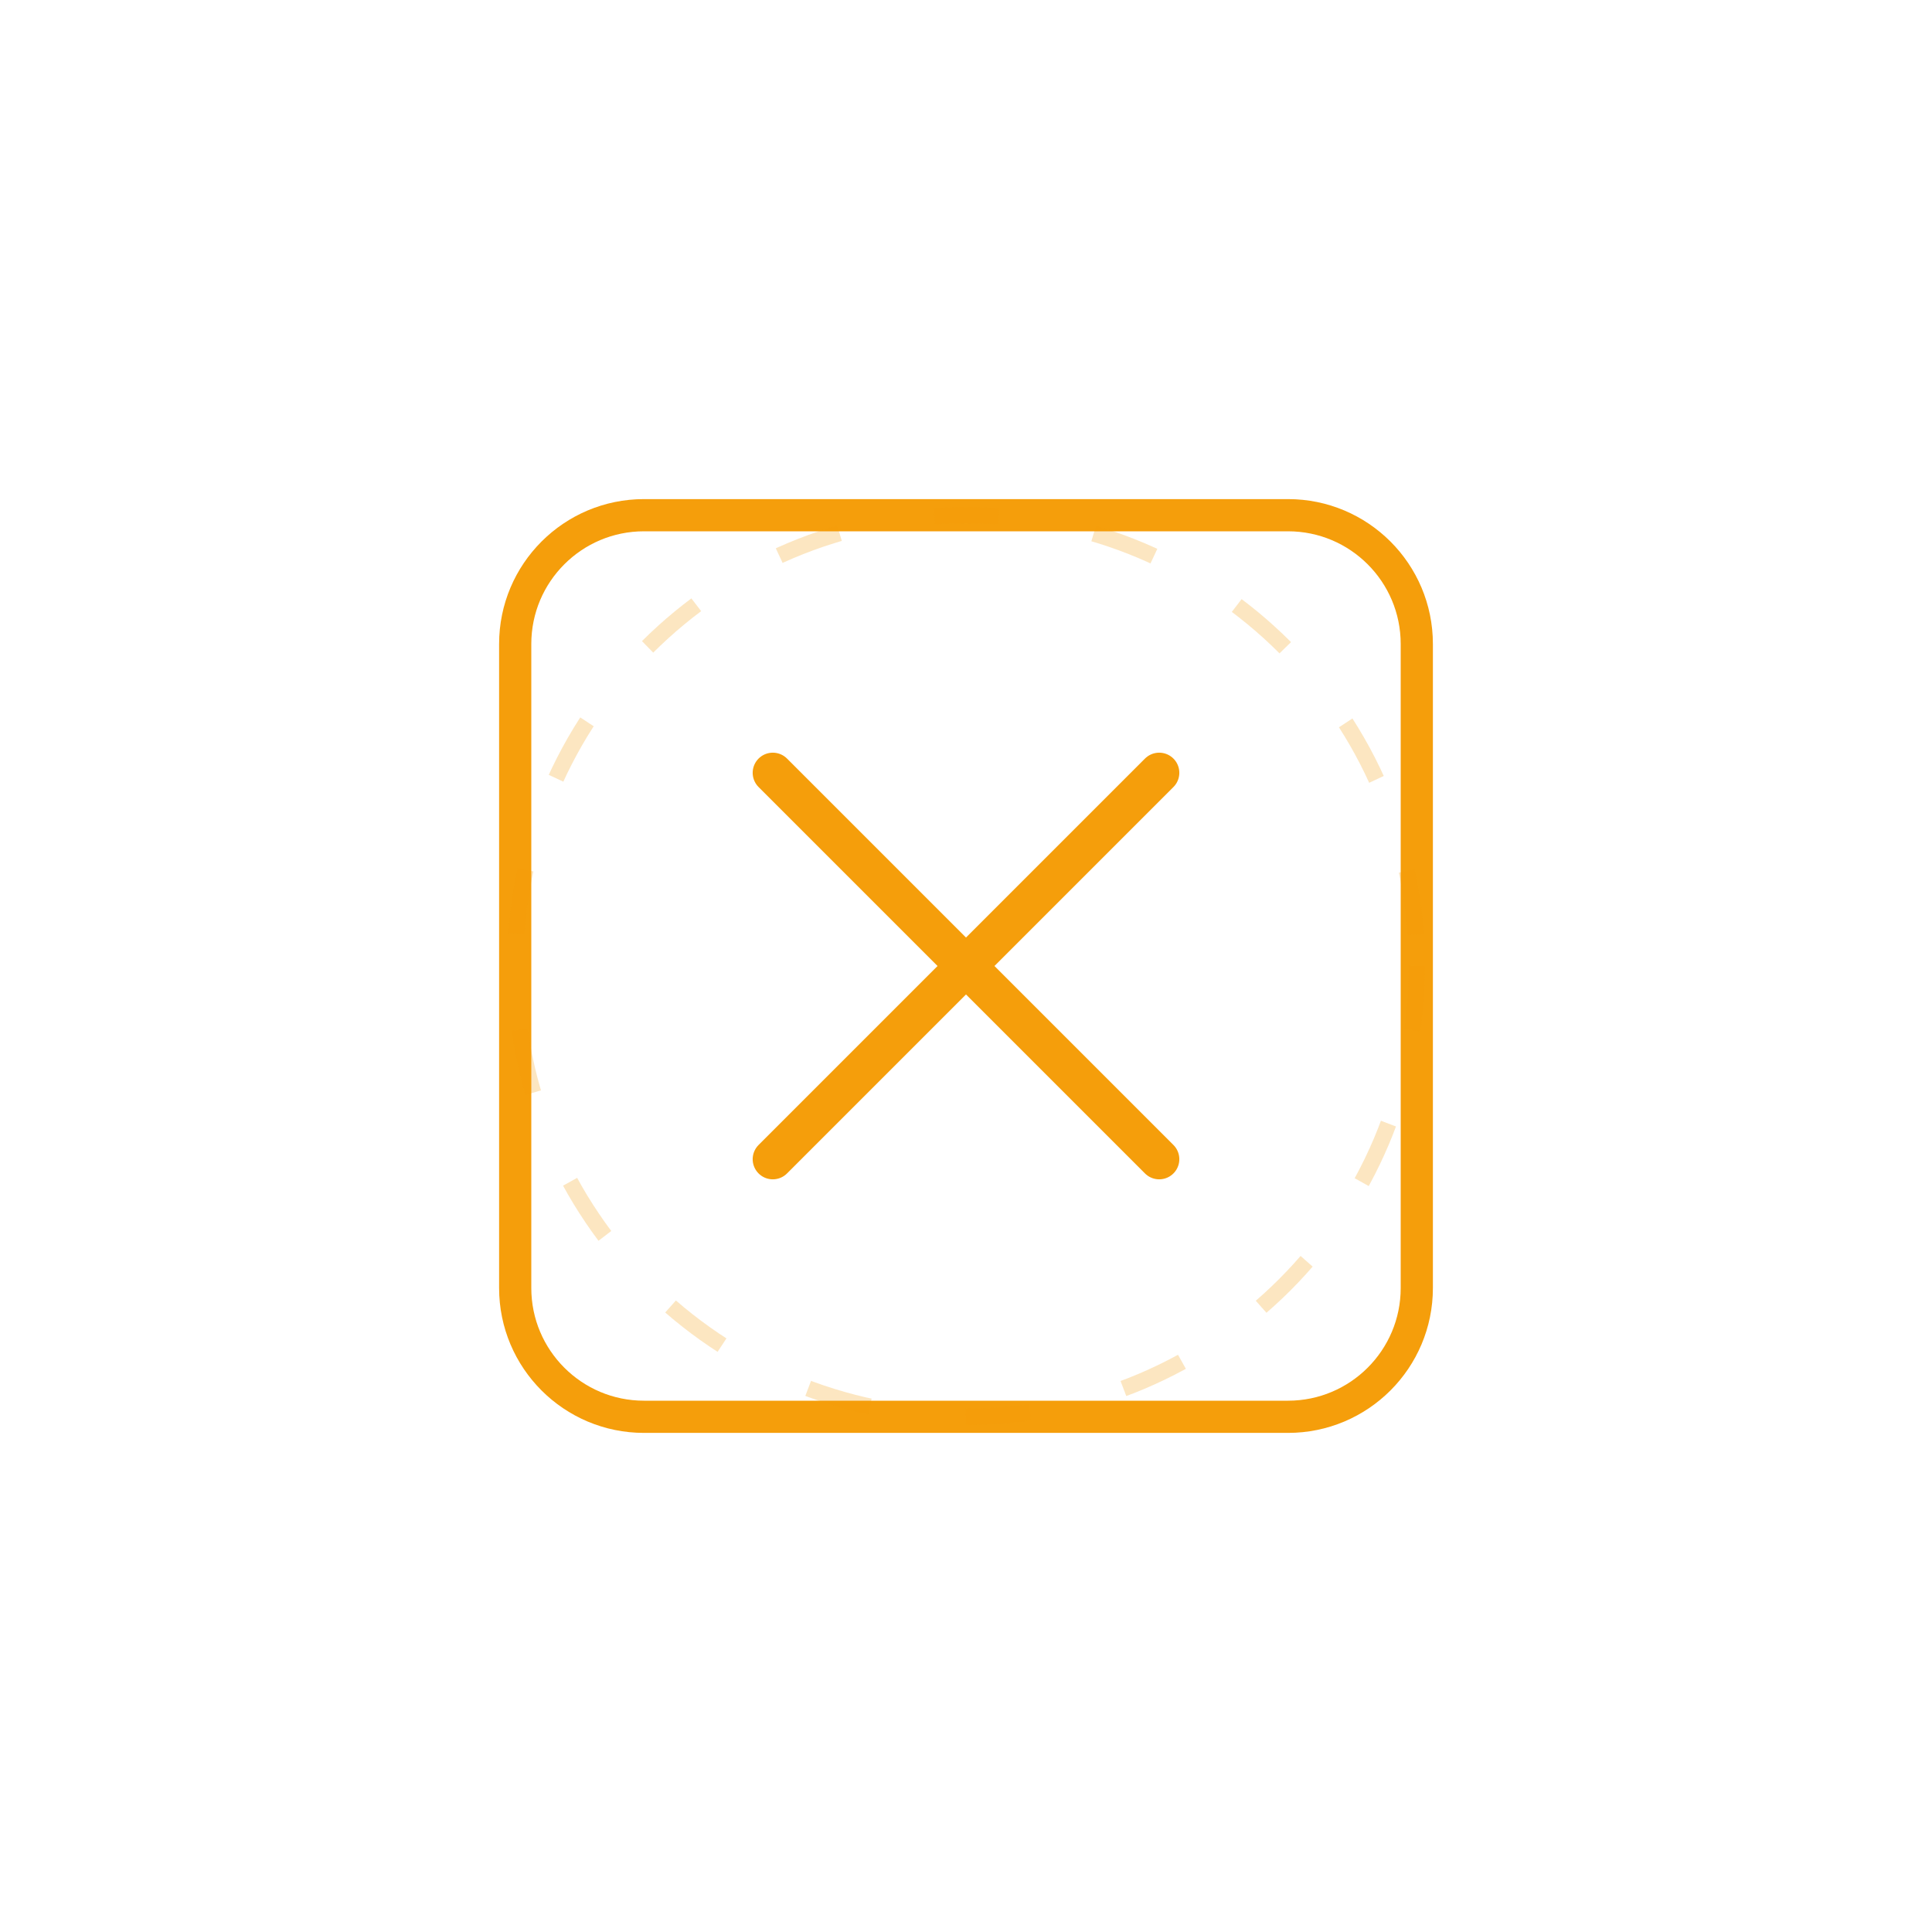
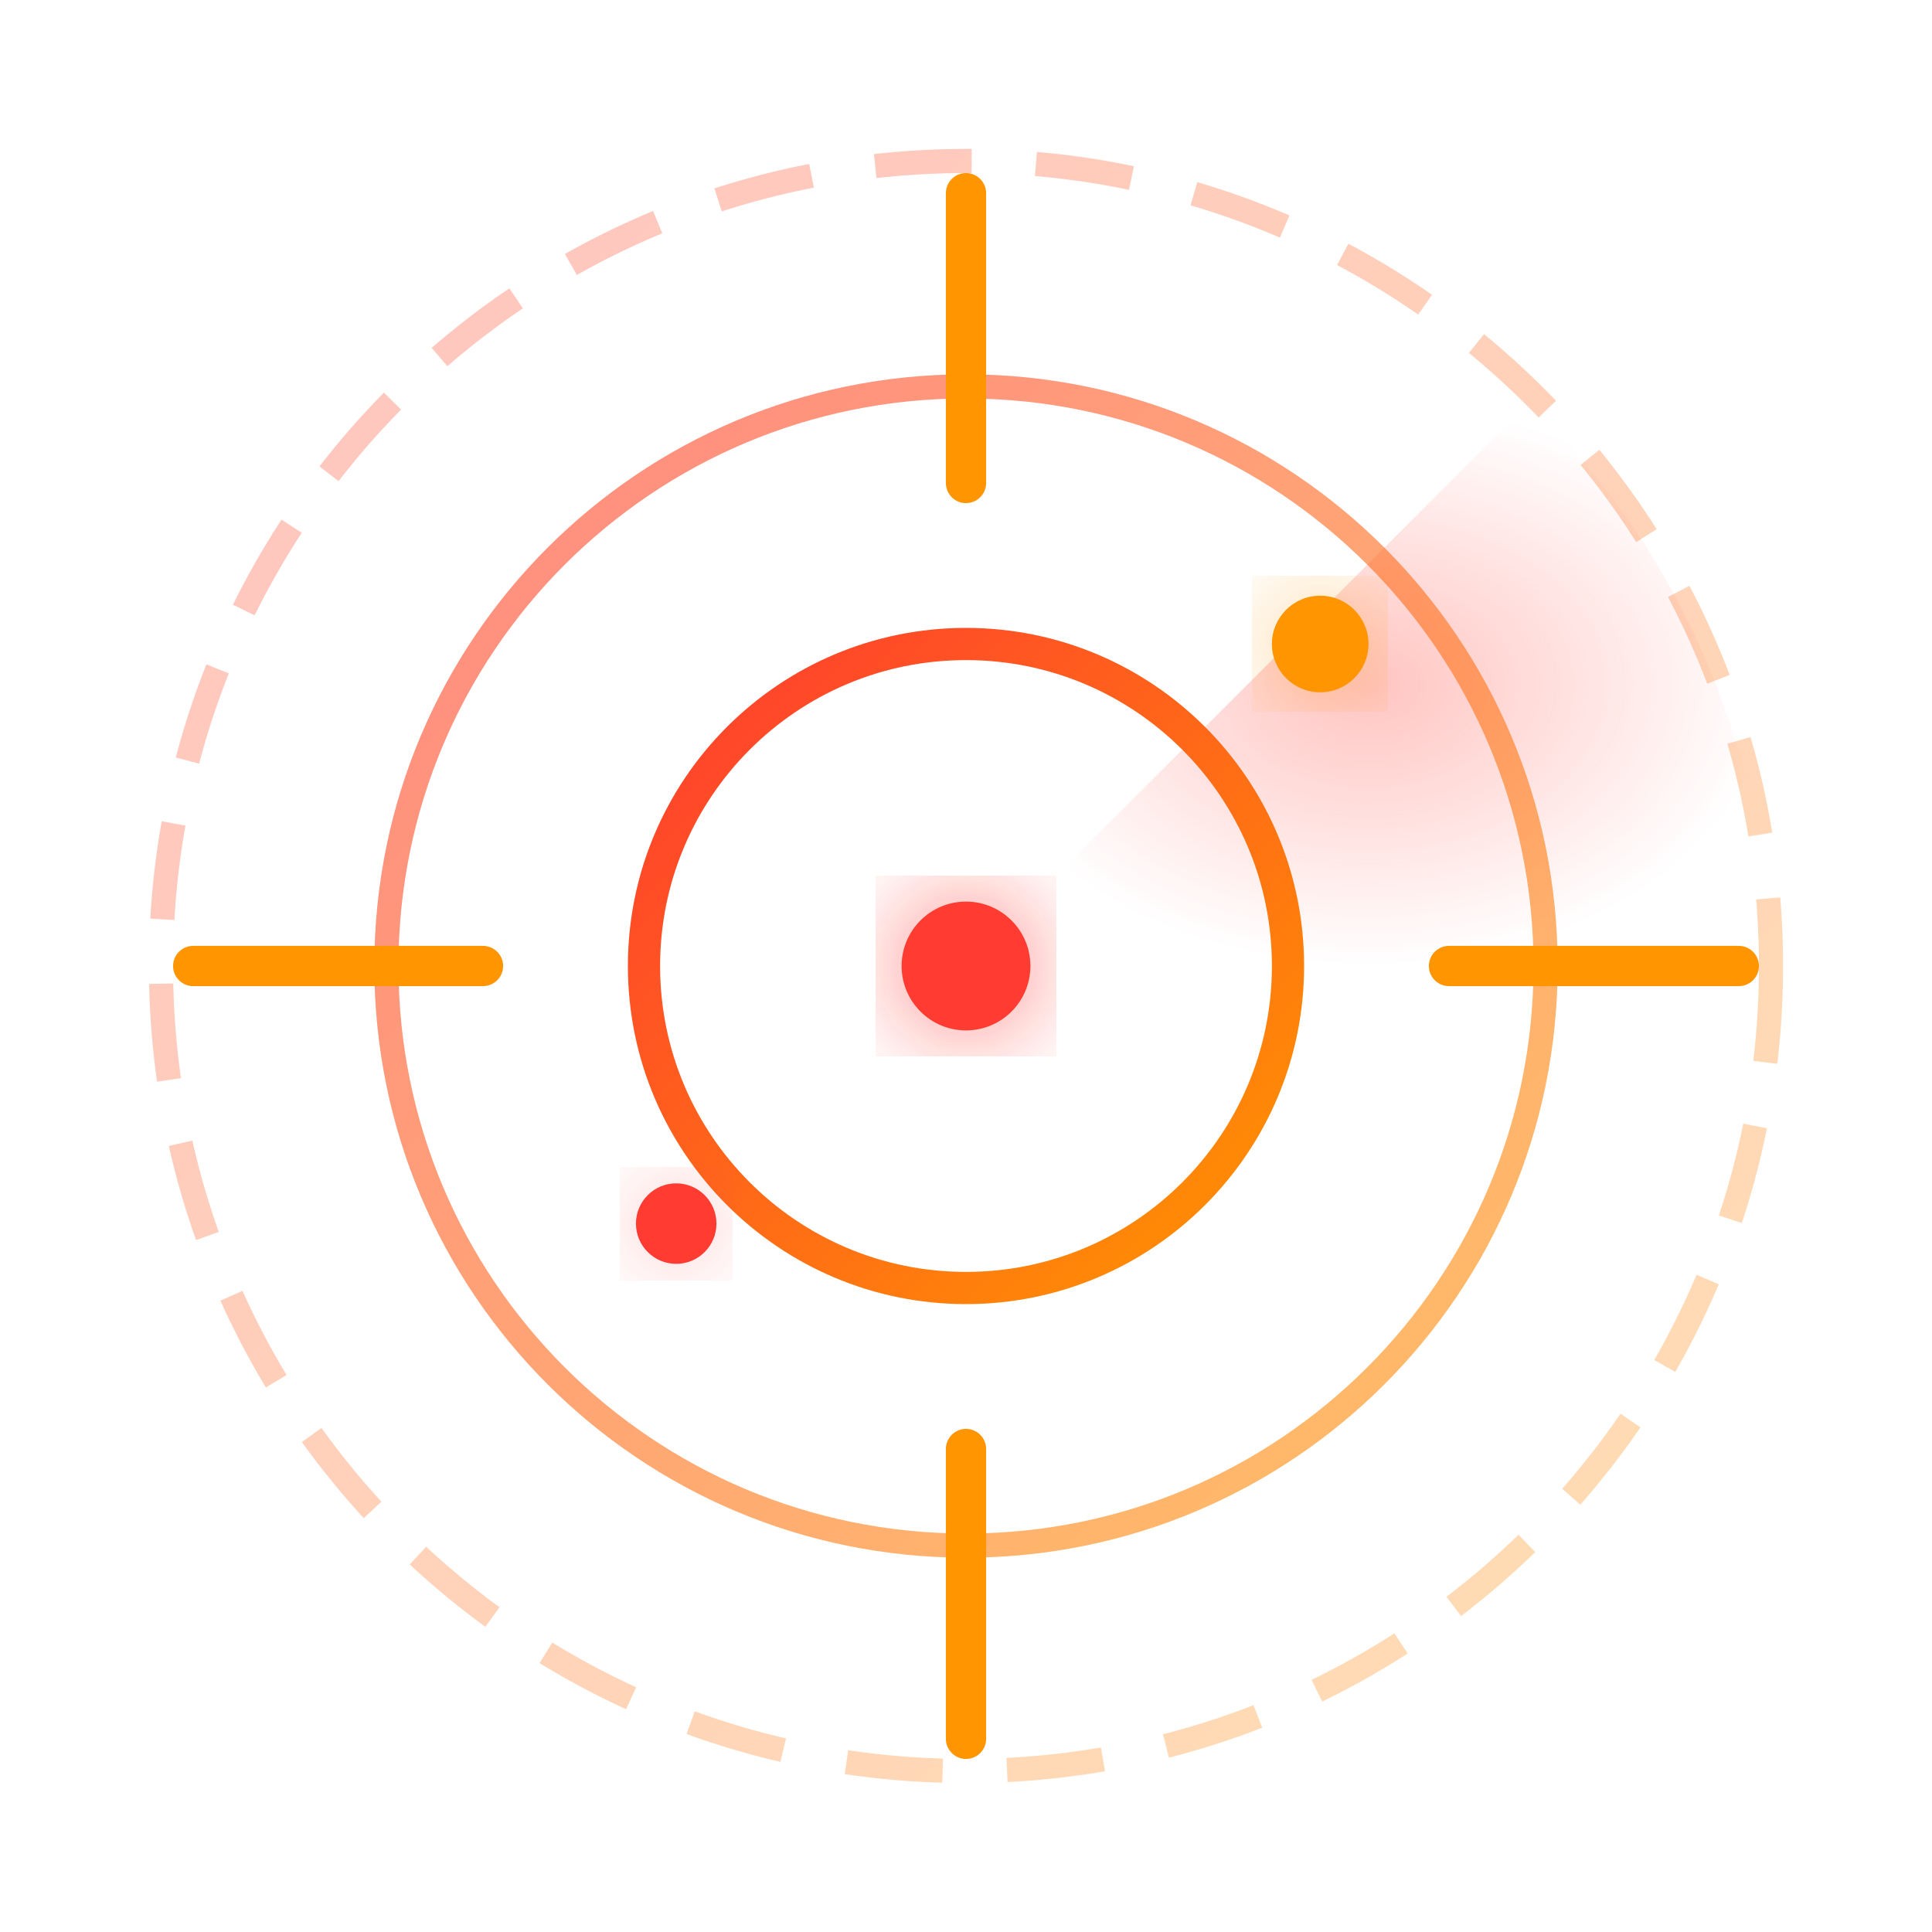
<svg xmlns="http://www.w3.org/2000/svg" viewBox="0 0 120 120" fill="none">
-   <rect x="32" y="32" width="56" height="56" rx="8" stroke="#f59e0b" stroke-width="2" fill="none" />
-   <path d="M48 48 L72 72 M72 48 L48 72" stroke="#f59e0b" stroke-width="2.5" stroke-linecap="round" />
-   <circle cx="60" cy="60" r="28" stroke="#f59e0b" stroke-width="1" stroke-opacity="0.25" stroke-dasharray="4 6" />
+   <defs>
+     <linearGradient id="gs-grad" x1="0%" y1="0%" x2="100%" y2="100%">
+       <stop offset="0%" stop-color="#FF3B30" />
+       <stop offset="100%" stop-color="#FF9500" />
+     </linearGradient>
+     <radialGradient id="gs-radar" cx="50%" cy="50%" r="50%">
+       <stop offset="0%" stop-color="#FF3B30" stop-opacity="0.3" />
+       <stop offset="100%" stop-color="#FF3B30" stop-opacity="0" />
+     </radialGradient>
+     <filter id="gs-glow" x="-20%" y="-20%" width="140%" height="140%">
+       <feGaussianBlur stdDeviation="4" result="blur" />
+       <feComposite in="SourceGraphic" in2="blur" operator="over" />
+     </filter>
+   </defs>
+   <circle cx="60" cy="60" r="50" stroke="url(#gs-grad)" stroke-width="1.5" stroke-opacity="0.3" stroke-dasharray="6 4" />
+   <path d="M60 60 L95 25 A50 50 0 0 1 110 60 Z" fill="url(#gs-radar)" />
+   <circle cx="60" cy="60" r="36" stroke="url(#gs-grad)" stroke-width="1.5" stroke-opacity="0.6" />
+   <circle cx="60" cy="60" r="20" stroke="url(#gs-grad)" stroke-width="2" />
+   <circle cx="60" cy="60" r="4" fill="#FF3B30" filter="url(#gs-glow)" />
+   <line x1="60" y1="12" x2="60" y2="30" stroke="#FF9500" stroke-width="2.5" stroke-linecap="round" />
+   <line x1="60" y1="90" x2="60" y2="108" stroke="#FF9500" stroke-width="2.5" stroke-linecap="round" />
+   <line x1="12" y1="60" x2="30" y2="60" stroke="#FF9500" stroke-width="2.5" stroke-linecap="round" />
+   <line x1="90" y1="60" x2="108" y2="60" stroke="#FF9500" stroke-width="2.5" stroke-linecap="round" />
+   <circle cx="82" cy="40" r="3" fill="#FF9500" filter="url(#gs-glow)" />
+   <circle cx="42" cy="76" r="2.5" fill="#FF3B30" filter="url(#gs-glow)" />
</svg>
